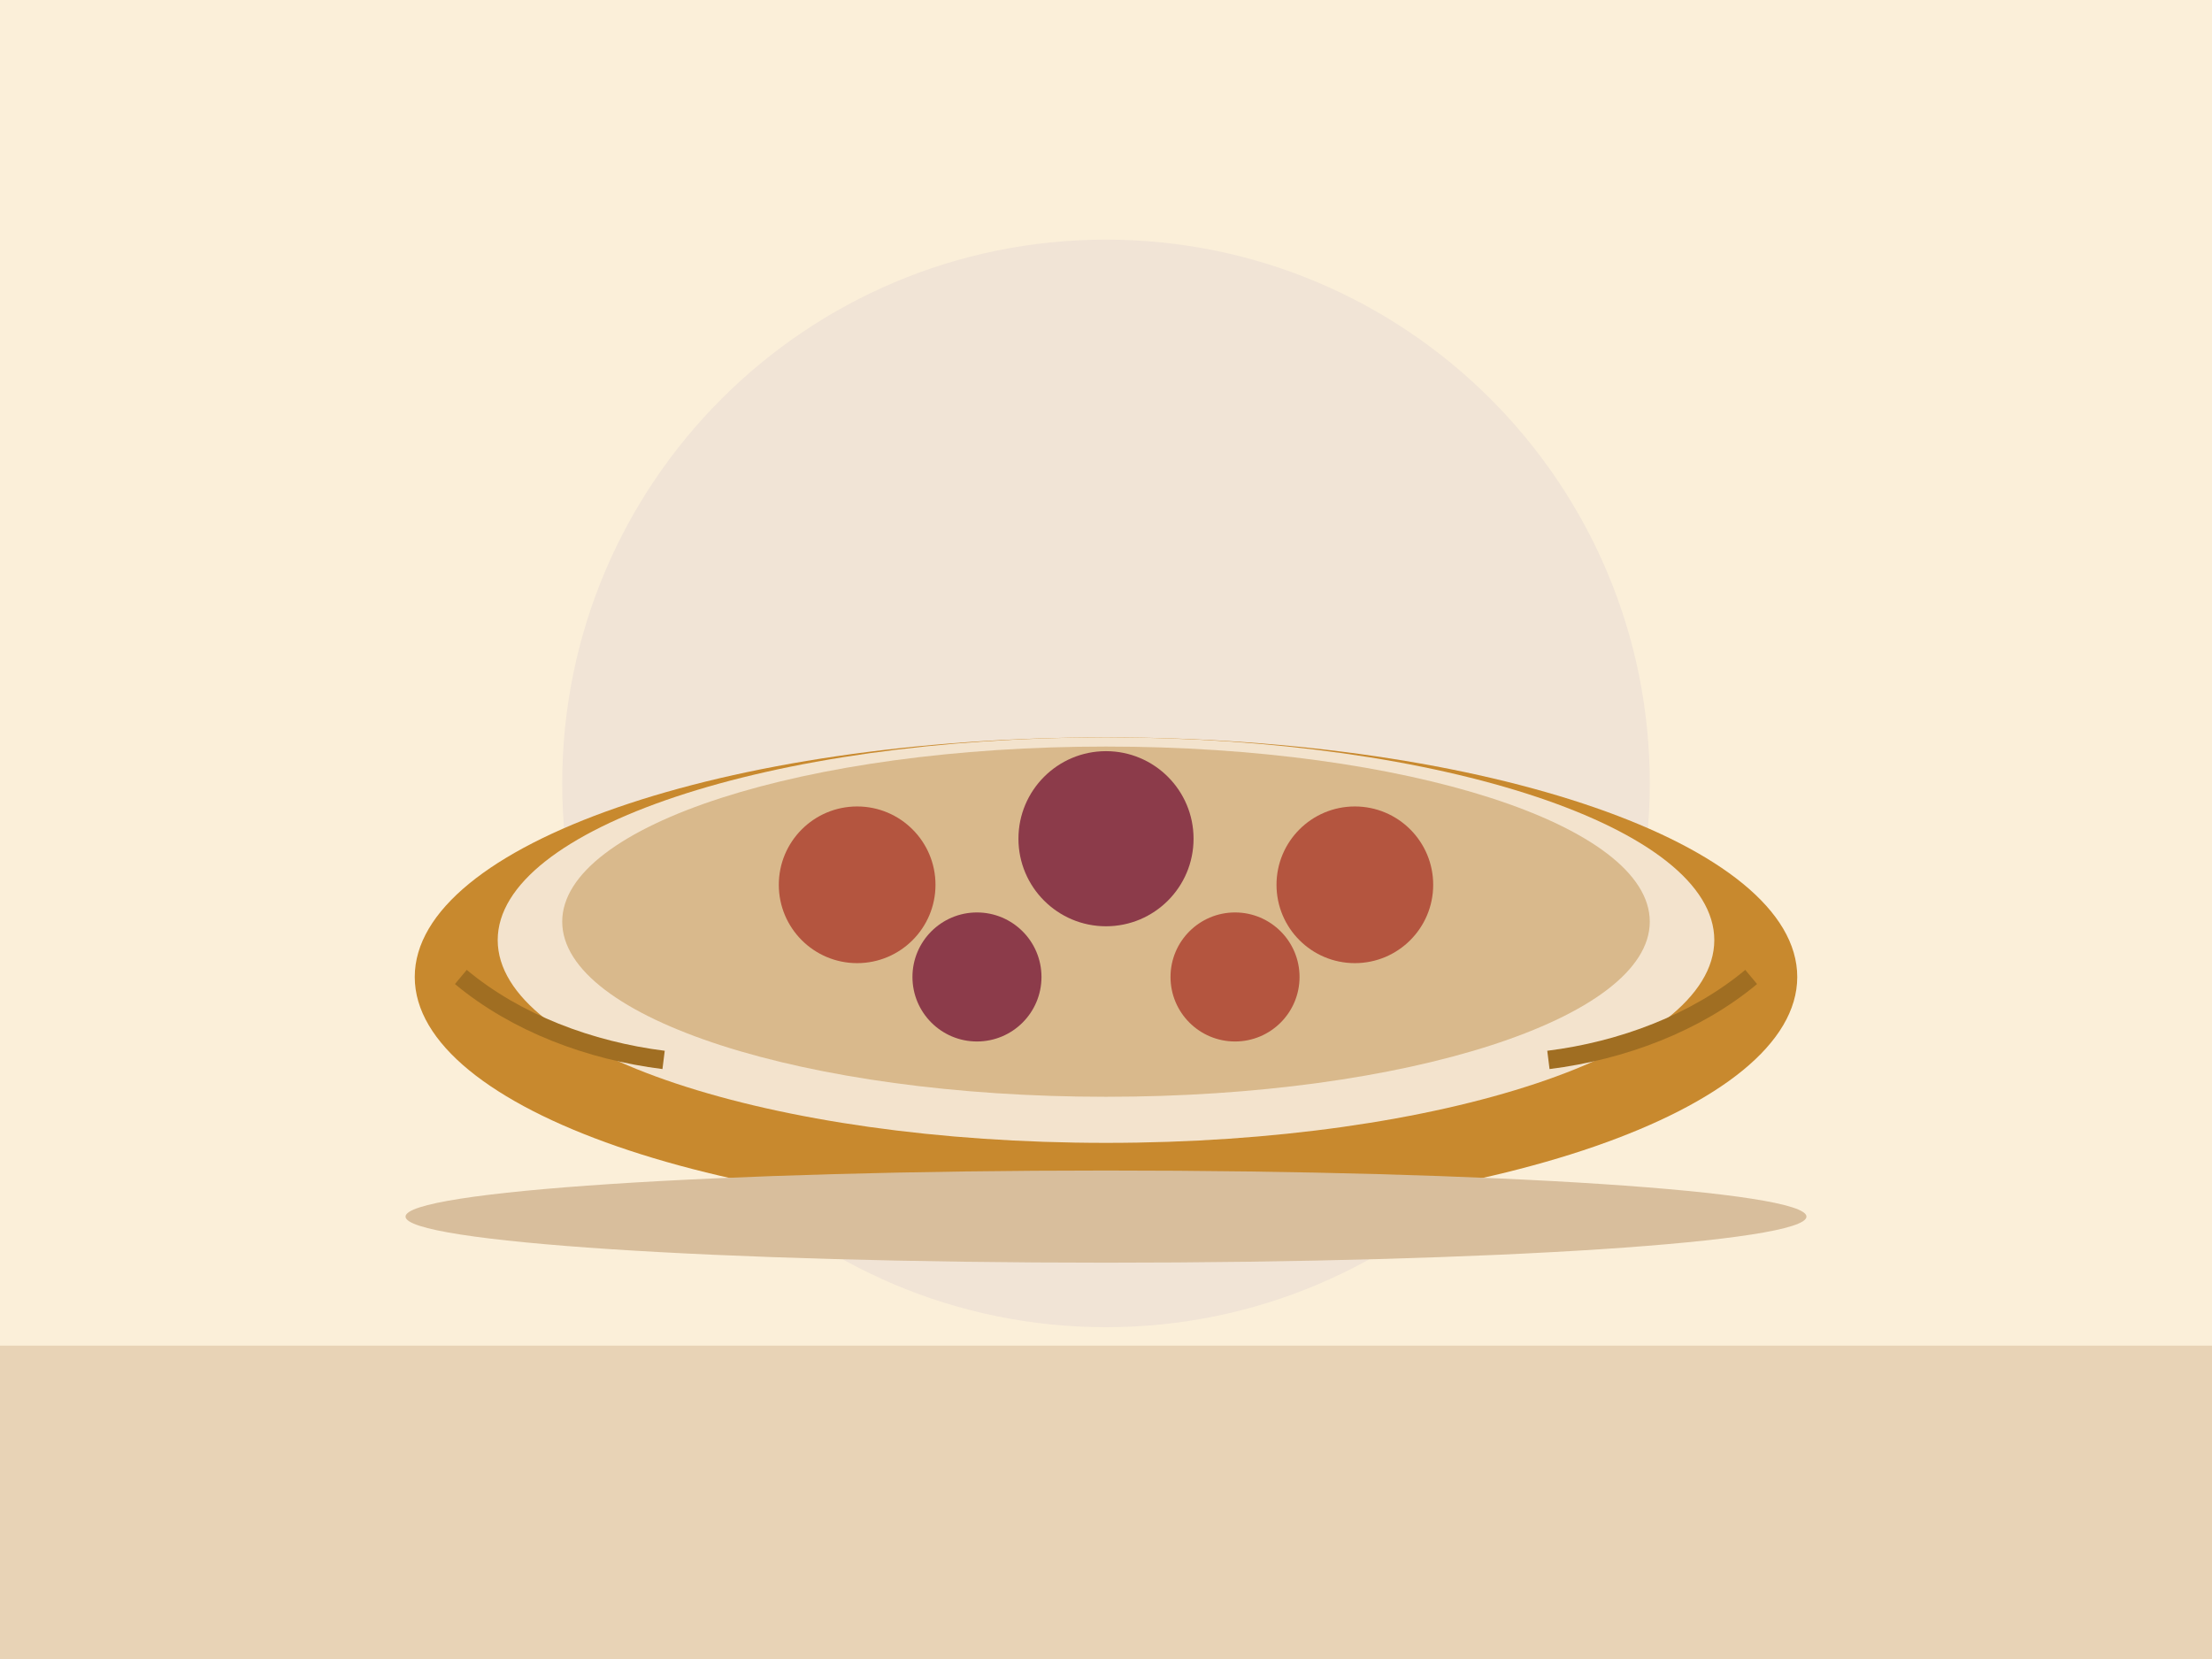
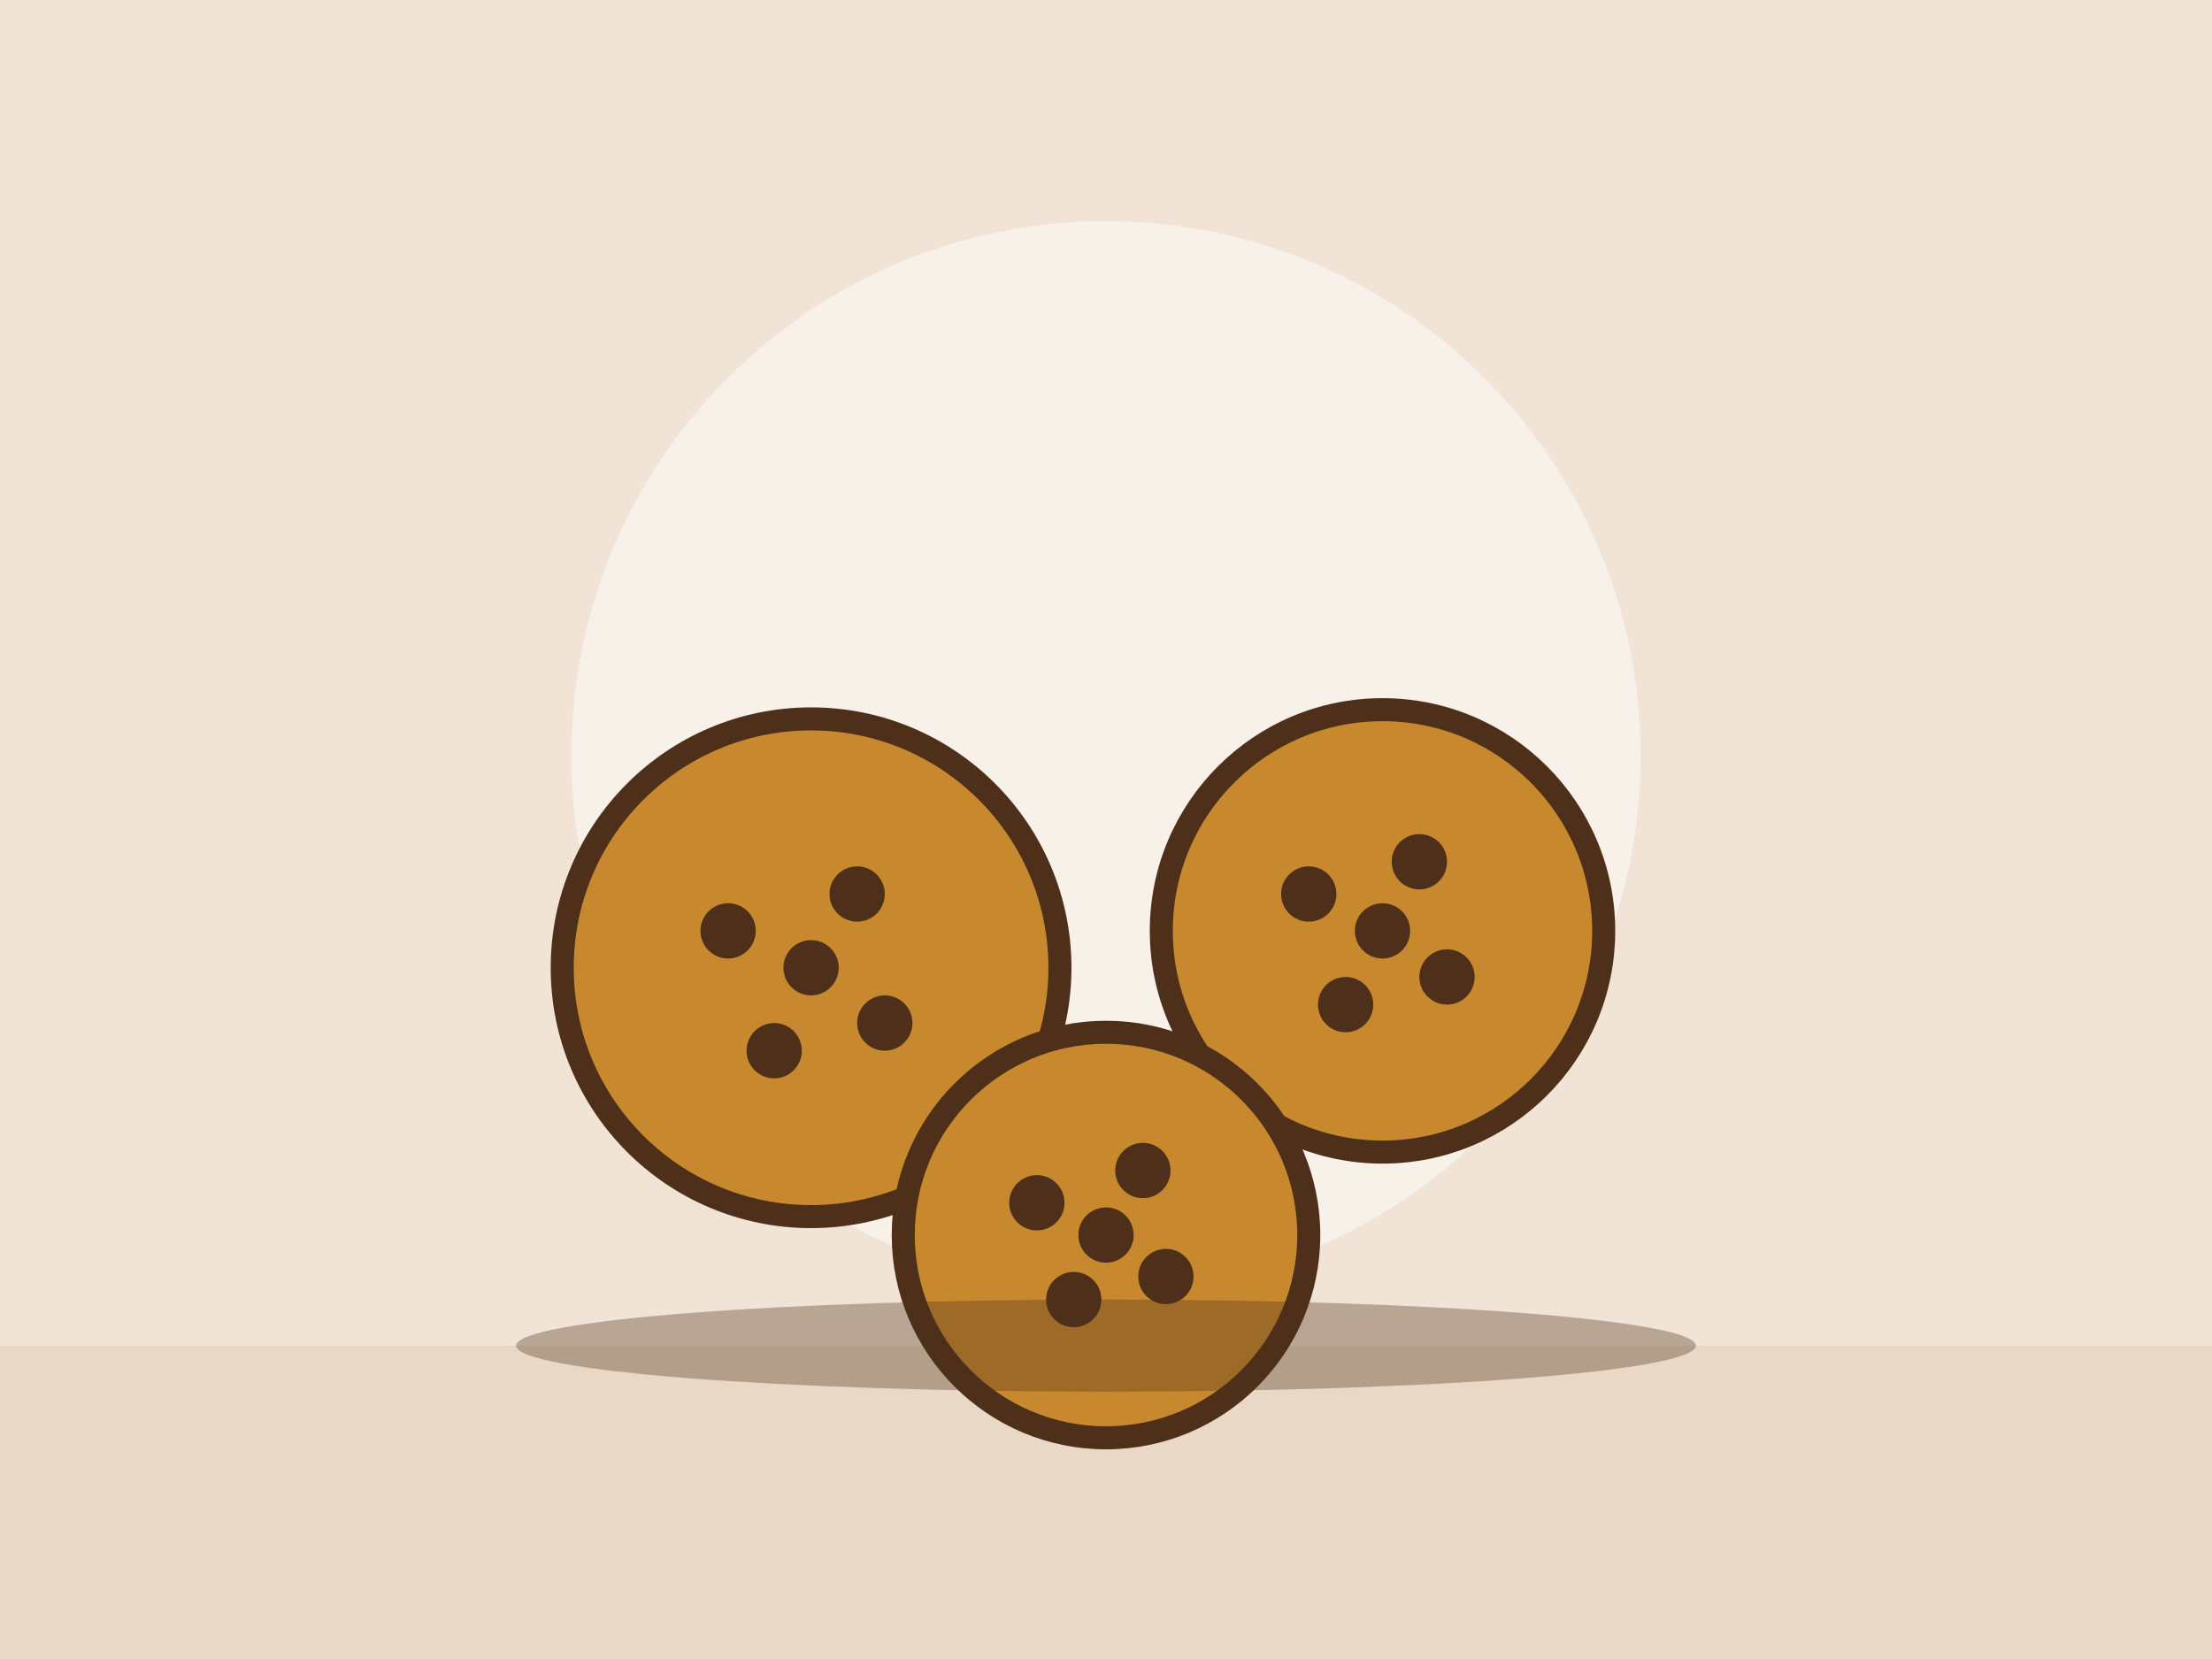
- <svg xmlns="http://www.w3.org/2000/svg" viewBox="0 0 480 360" role="img" aria-label="塔派課程(佔位示意圖)">
-   <rect width="480" height="360" fill="#FBEFD9" />
-   <circle cx="240" cy="170" r="118" fill="#F1E4D6" />
-   <rect x="0" y="292" width="480" height="68" fill="#E8D3B6" />
-   <ellipse cx="240" cy="212" rx="150" ry="52" fill="#C8892E" />
-   <ellipse cx="240" cy="204" rx="132" ry="44" fill="#F3E3CD" />
-   <ellipse cx="240" cy="200" rx="118" ry="38" fill="#D9B98C" />
-   <g>
-     <circle cx="186" cy="192" r="17" fill="#B4553F" />
-     <circle cx="240" cy="182" r="19" fill="#8C3B4A" />
-     <circle cx="294" cy="192" r="17" fill="#B4553F" />
-     <circle cx="212" cy="212" r="14" fill="#8C3B4A" />
-     <circle cx="268" cy="212" r="14" fill="#B4553F" />
+ <svg xmlns="http://www.w3.org/2000/svg" viewBox="0 0 480 360" role="img" aria-label="手工餅乾禮盒課程（佔位示意圖）">
+   <rect width="480" height="360" fill="#F1E4D6" />
+   <circle cx="240" cy="164" r="116" fill="#FBF7F1" opacity=".7" />
+   <rect x="0" y="292" width="480" height="68" fill="#E0CDB6" opacity=".55" />
+   <circle cx="176" cy="210" r="54" fill="#C8892E" stroke="#4E301A" stroke-width="5" />
+   <g fill="#4E301A">
+     <circle cx="158" cy="202" r="6" />
+     <circle cx="186" cy="194" r="6" />
+     <circle cx="192" cy="222" r="6" />
+     <circle cx="168" cy="228" r="6" />
+     <circle cx="176" cy="210" r="6" />
  </g>
-   <g stroke="#A06E22" stroke-width="4" fill="none">
-     <path d="M100 212c12 10 28 16 44 18" />
-     <path d="M380 212c-12 10-28 16-44 18" />
+   <circle cx="300" cy="202" r="48" fill="#C8892E" stroke="#4E301A" stroke-width="5" />
+   <g fill="#4E301A">
+     <circle cx="284" cy="194" r="6" />
+     <circle cx="308" cy="187" r="6" />
+     <circle cx="314" cy="212" r="6" />
+     <circle cx="292" cy="218" r="6" />
+     <circle cx="300" cy="202" r="6" />
  </g>
-   <ellipse cx="240" cy="264" rx="152" ry="10" fill="#D8BE9C" />
+   <circle cx="240" cy="268" r="44" fill="#C8892E" stroke="#4E301A" stroke-width="5" />
+   <g fill="#4E301A">
+     <circle cx="225" cy="261" r="6" />
+     <circle cx="248" cy="254" r="6" />
+     <circle cx="253" cy="277" r="6" />
+     <circle cx="233" cy="282" r="6" />
+     <circle cx="240" cy="268" r="6" />
+   </g>
+   <ellipse cx="240" cy="292" rx="128" ry="10" fill="#4E301A" opacity=".35" />
</svg>
